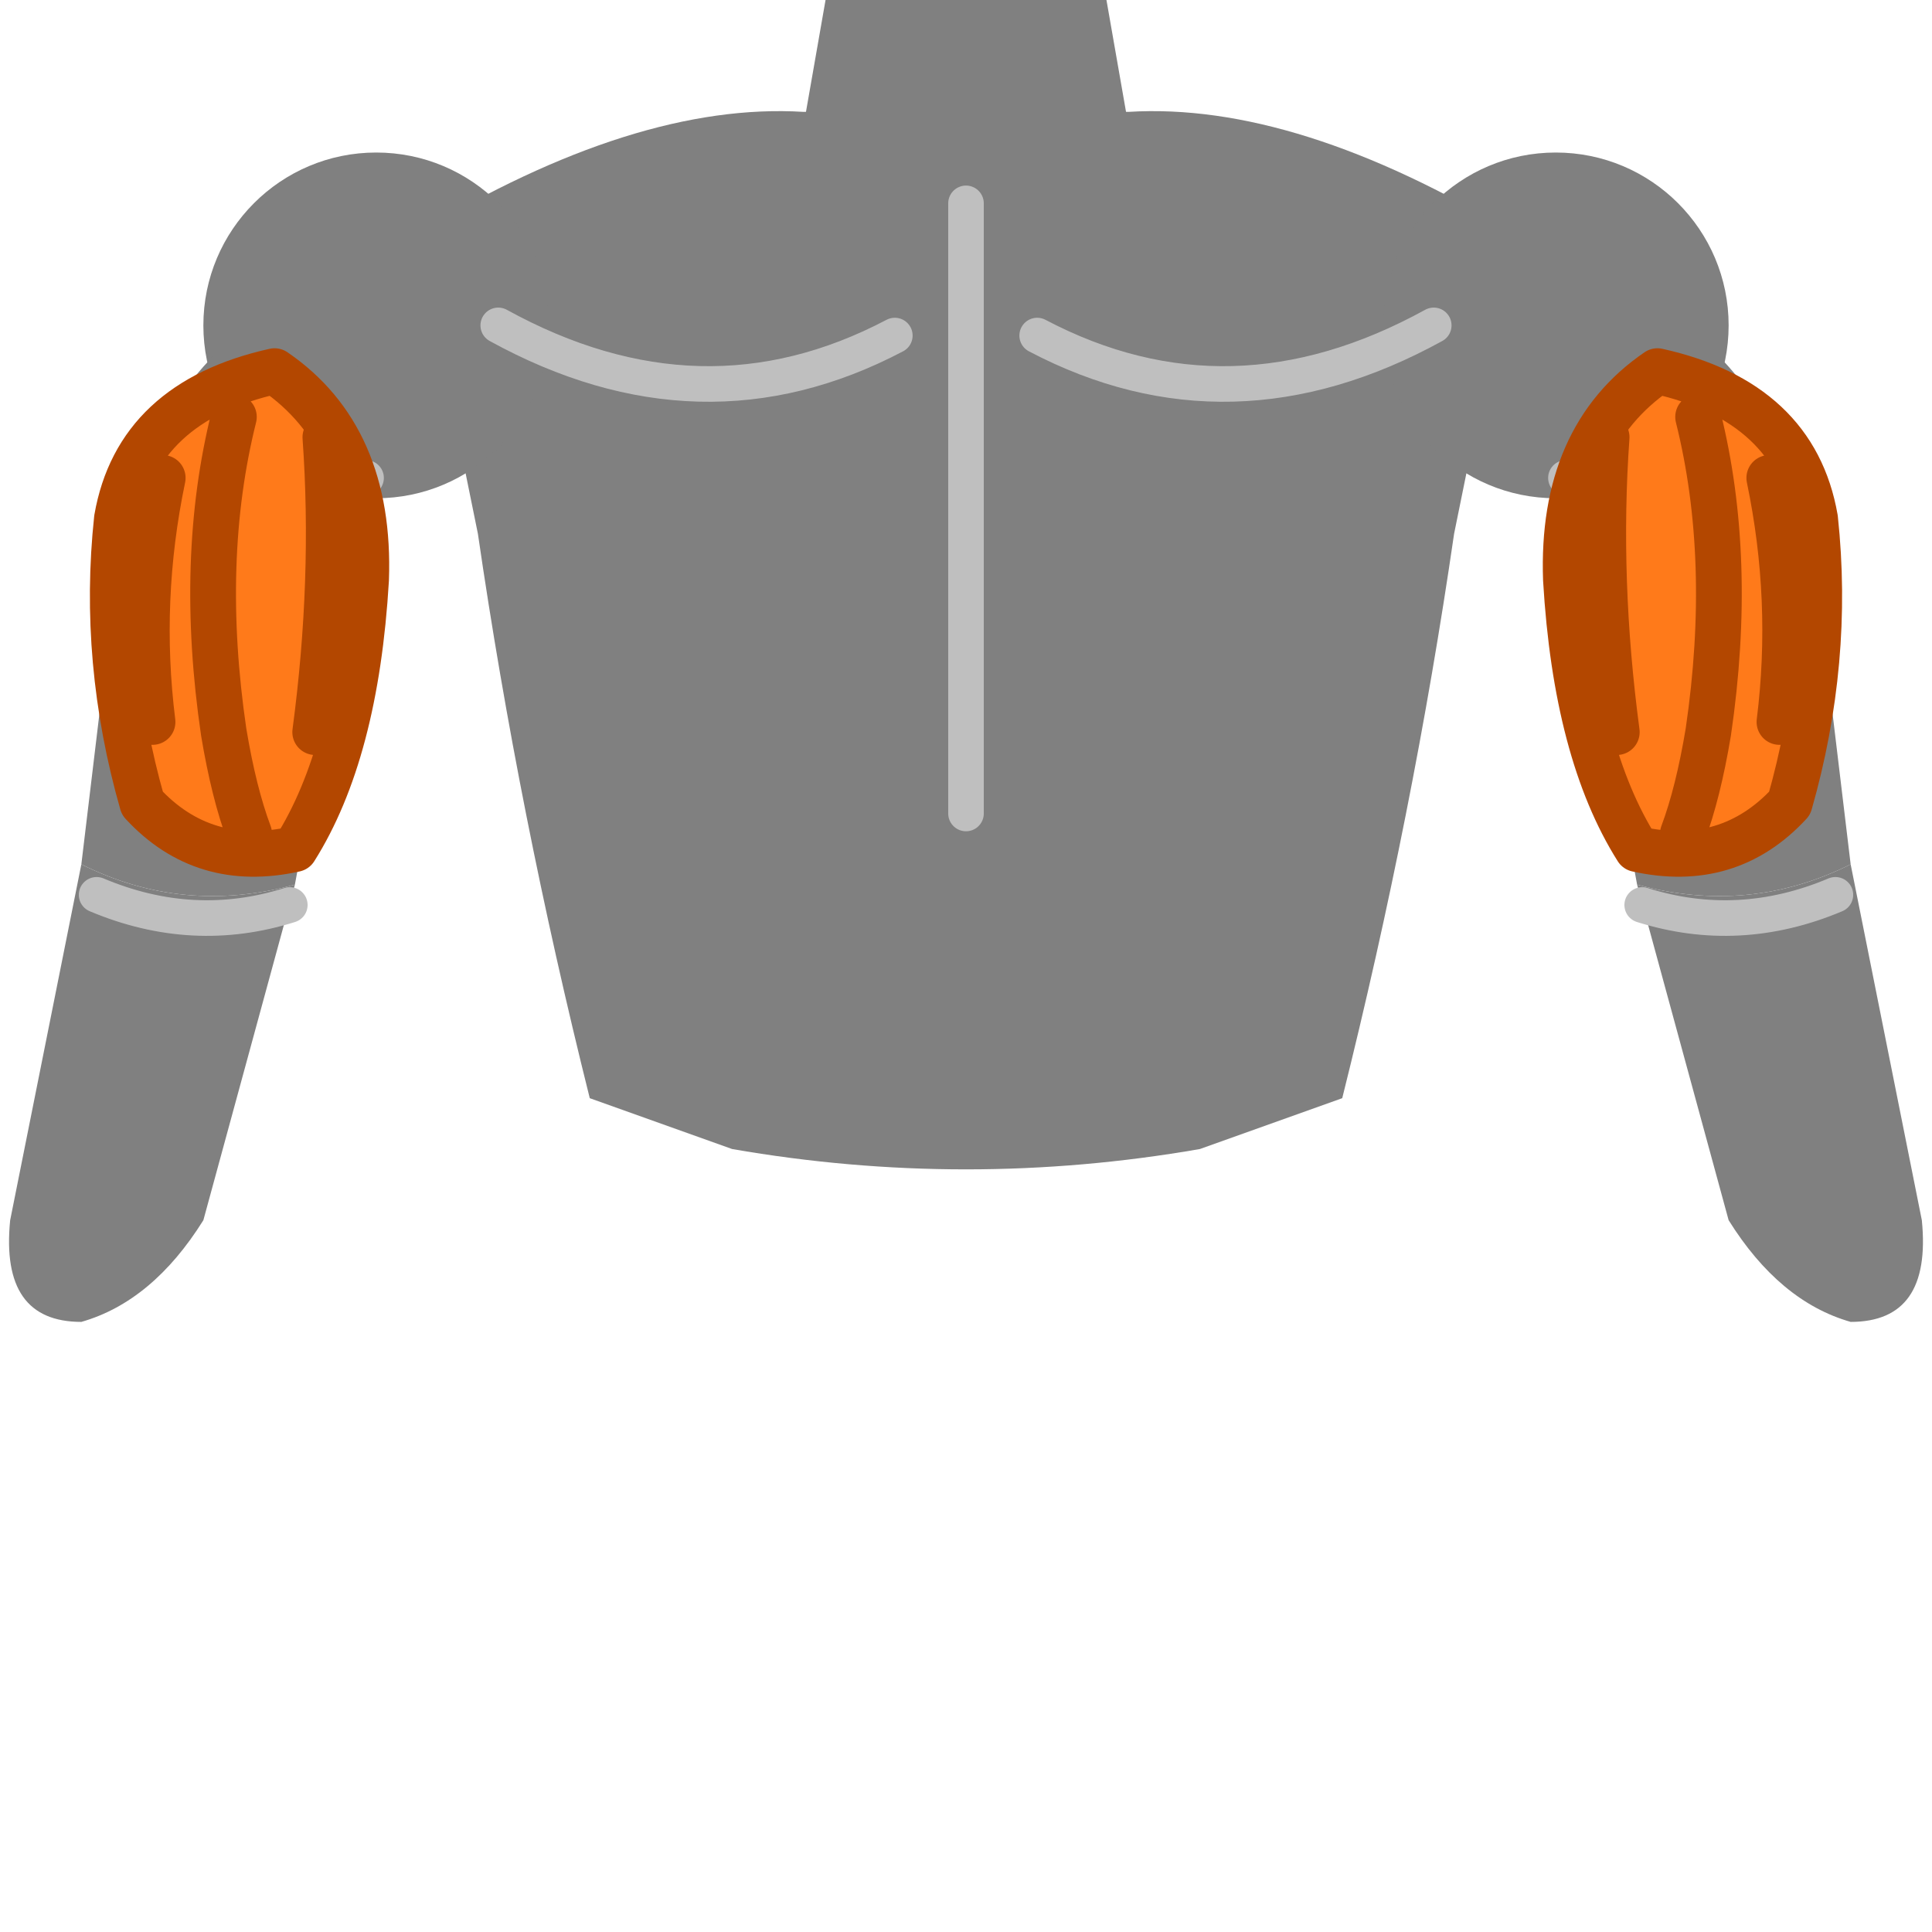
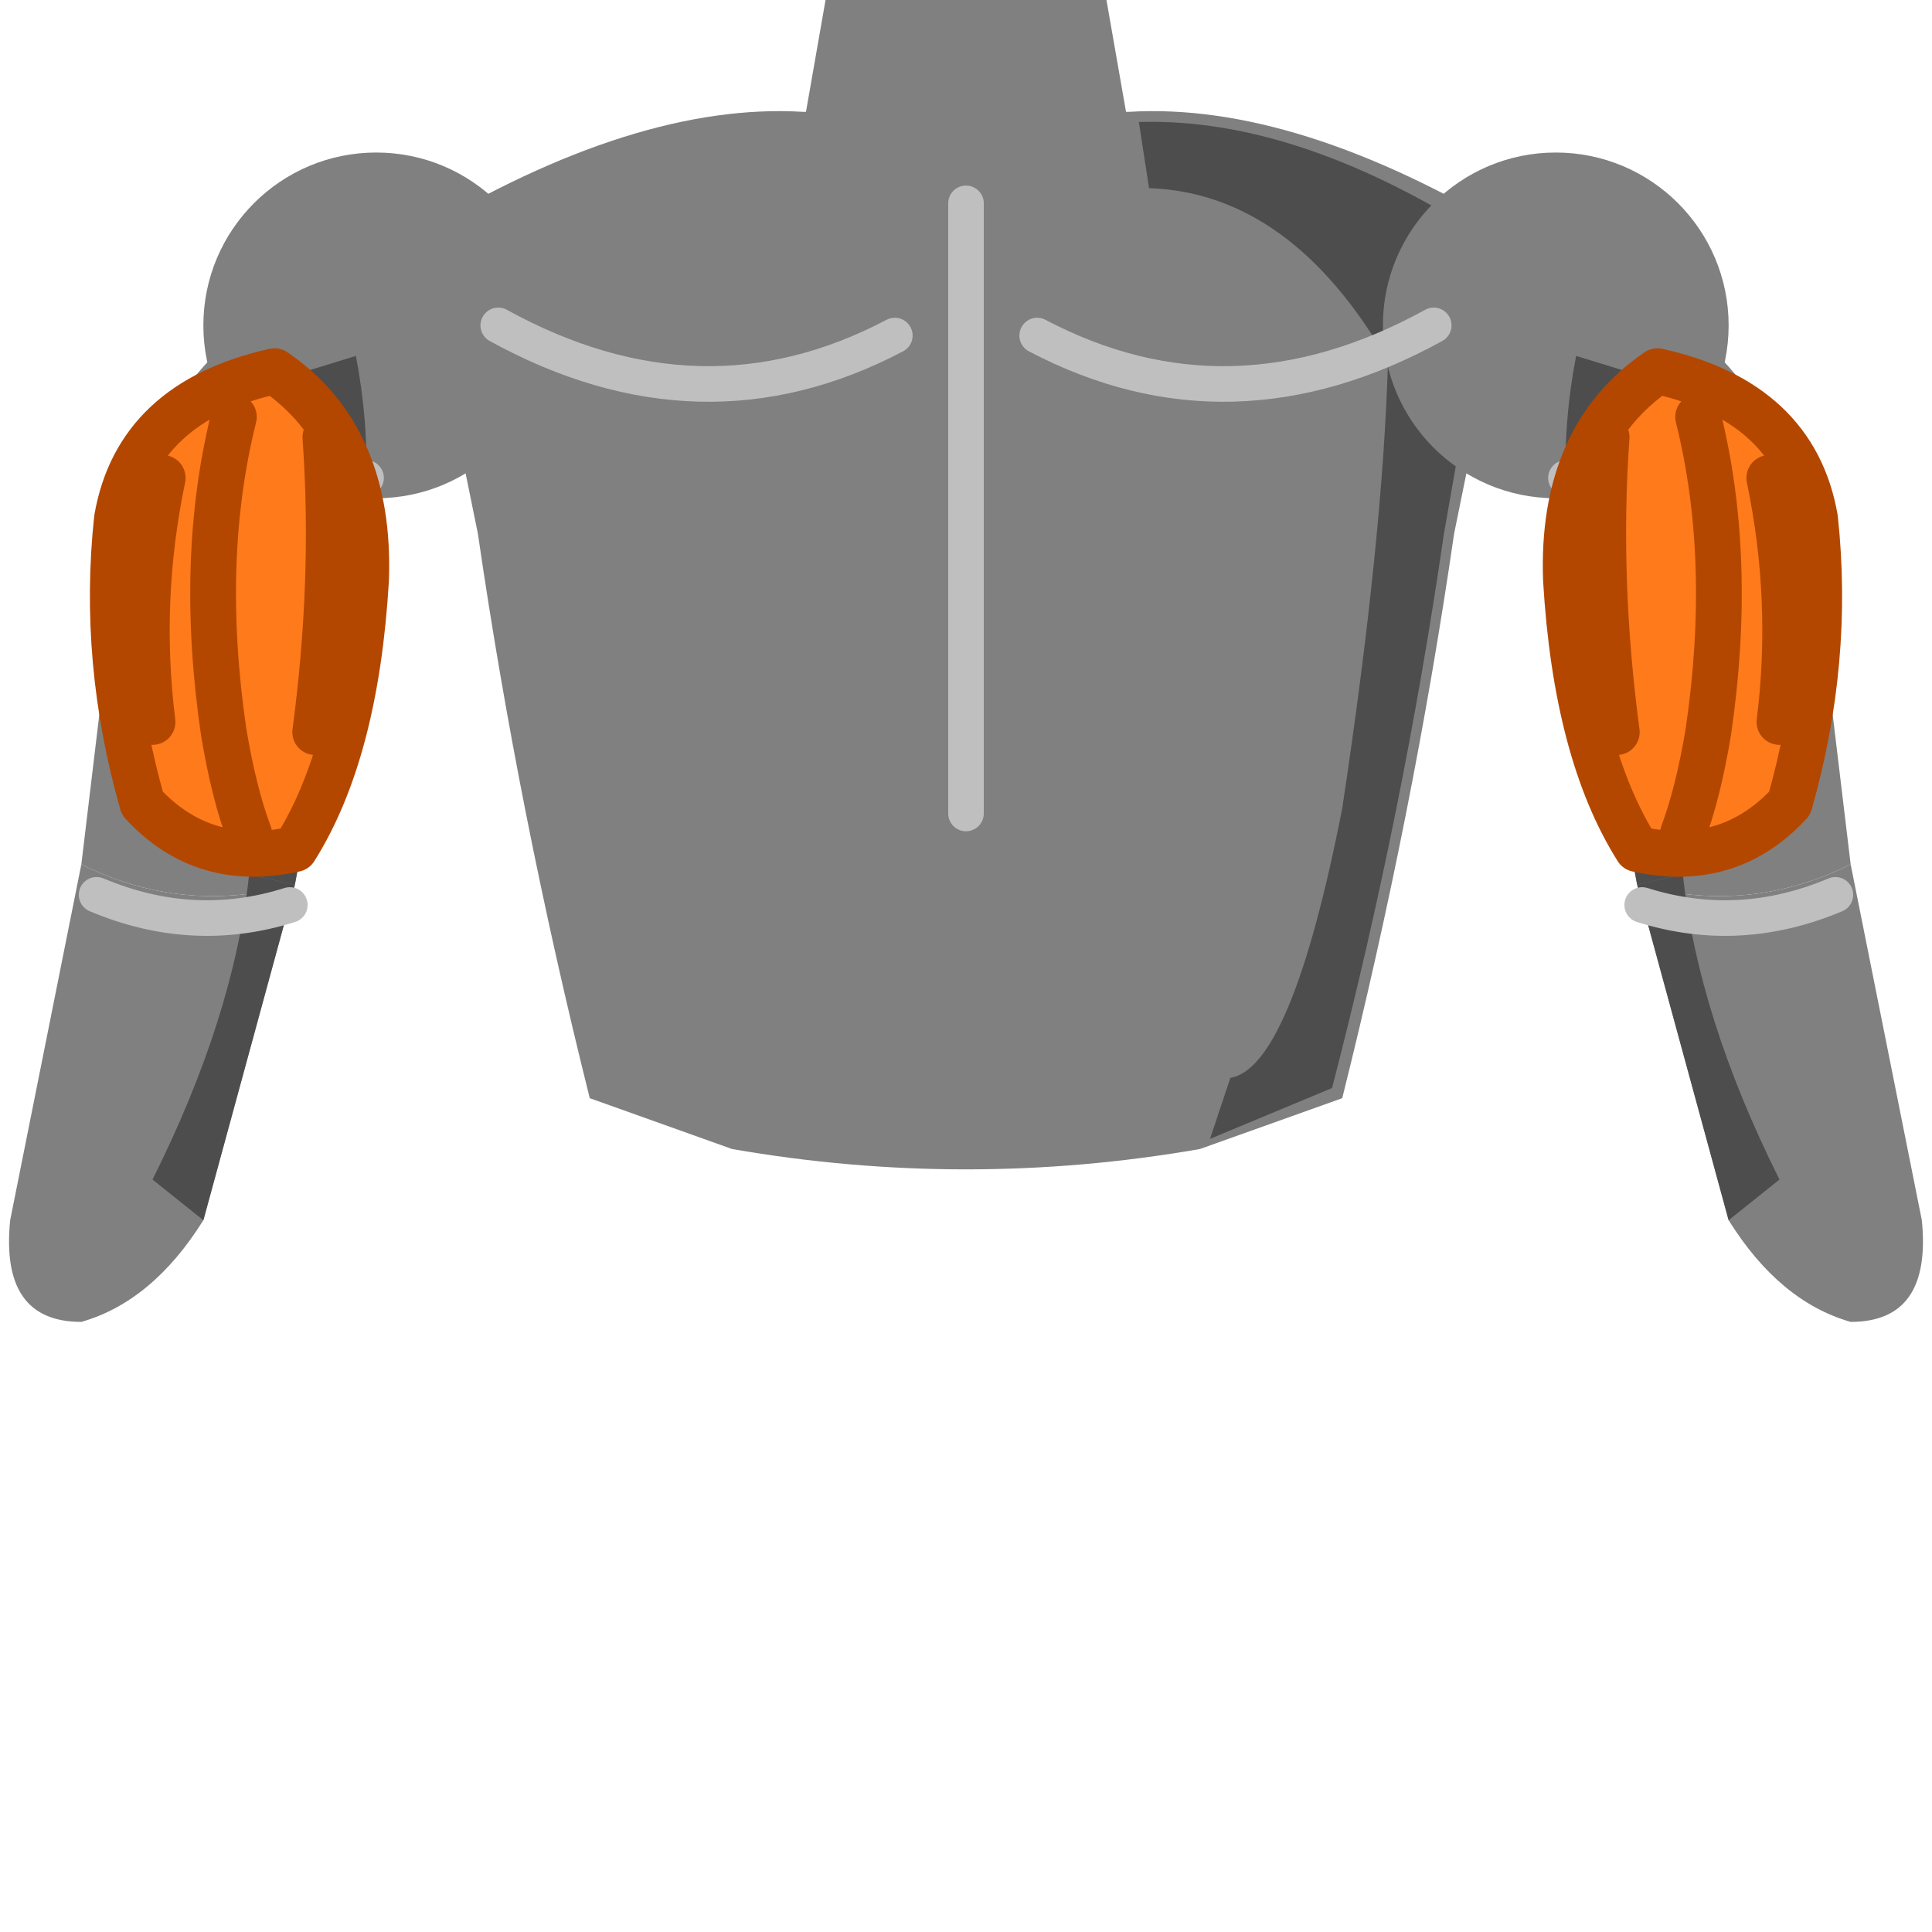
<svg viewBox="5 10 38 38">
  <path fill="#808080" d="M21.5 8.5 L26.5 8.5 L27.2 12.5 L20.8 12.5 Z" />
  <path fill="#808080" d="M13.2 14.6 Q17.5 12 20.8 12.2 L27.2 12.2 Q30.5 12 34.8 14.6 L33.6 20.5 Q32.8 26 31.4 31.6 L28.6 32.6 Q24 33.4 19.4 32.6 L16.6 31.6 Q15.2 26 14.4 20.5 Z" />
+   <path fill="#4d4d4d" d="M27.4 12.4 Q30.6 12.3 34.4 14.8 L33.4 20.5 Q32.6 26 31.2 31.4 L28.8 32.4 L29.2 31.2 Q30.4 31 31.4 25.9 Q32.2 20.6 32.3 17.1 Q30.4 13.8 27.6 13.7 Z" />
  <circle cx="12.4" cy="16.4" r="3.4" fill="#808080" />
  <path fill="#808080" d="M9.2 17 Q7.6 18.6 7.2 22 L6.6 27 Q8.6 28 10.8 27.4 L11.8 22 Q12.4 19 12 17 Z" />
+   <path fill="#4d4d4d" d="M12 17 Q12.5 19.6 11.8 22 L10.8 27.4 L9.9 27.2 Q10.8 22.4 10.7 17.4 Z" />
  <path fill="#808080" d="M6.6 27 L5.2 34 Q5 36 6.6 36 Q8 35.6 9 34 L10.8 27.4 Q8.6 28 6.6 27 Z" />
+   <path fill="#4d4d4d" d="M10.8 27.4 L9 34 L8 33.2 Q9.6 30 9.9 27.2 Z" />
  <g transform="translate(48 0) scale(-1 1)">
    <circle cx="12.4" cy="16.4" r="3.4" fill="#808080" />
    <path fill="#808080" d="M9.2 17 Q7.6 18.6 7.2 22 L6.6 27 Q8.6 28 10.8 27.4 L11.8 22 Q12.4 19 12 17 Z" />
+     <path fill="#4d4d4d" d="M12 17 Q12.5 19.6 11.8 22 L10.8 27.4 L9.9 27.2 Q10.8 22.4 10.7 17.4 Z" />
    <path fill="#808080" d="M6.6 27 L5.2 34 Q5 36 6.6 36 Q8 35.6 9 34 L10.8 27.4 Q8.6 28 6.6 27 Z" />
+     <path fill="#4d4d4d" d="M10.8 27.4 L9 34 L8 33.2 Q9.6 30 9.9 27.2 Z" />
  </g>
  <path fill="none" stroke="#bfbfbf" stroke-width="0.7" stroke-linecap="round" d="M24 14 L24 26" />
  <path fill="none" stroke="#bfbfbf" stroke-width="0.7" stroke-linecap="round" d="M14.8 16.4 Q18.8 18.6 22.6 16.6" />
  <path fill="none" stroke="#bfbfbf" stroke-width="0.7" stroke-linecap="round" d="M12.2 19.4 Q11.4 20.6 11 22.2" />
  <path fill="none" stroke="#bfbfbf" stroke-width="0.7" stroke-linecap="round" d="M6.9 27.6 Q8.8 28.4 10.7 27.8" />
  <g transform="translate(48 0) scale(-1 1)">
    <path fill="none" stroke="#bfbfbf" stroke-width="0.7" stroke-linecap="round" d="M14.8 16.4 Q18.8 18.6 22.6 16.6" />
    <path fill="none" stroke="#bfbfbf" stroke-width="0.7" stroke-linecap="round" d="M12.2 19.4 Q11.4 20.6 11 22.2" />
    <path fill="none" stroke="#bfbfbf" stroke-width="0.7" stroke-linecap="round" d="M6.9 27.6 Q8.8 28.4 10.7 27.8" />
  </g>
  <path fill="#ff7a1a" d="M10.4 17.3 Q12.3 18.6 12.2 21.4 Q12 24.8 10.8 26.7 Q9 27.1 7.8 25.8 Q7 23 7.3 20.2 Q7.7 17.9 10.4 17.3 Z" />
  <g transform="translate(48 0) scale(-1 1)">
    <path fill="#ff7a1a" d="M10.4 17.3 Q12.3 18.6 12.2 21.4 Q12 24.8 10.8 26.7 Q9 27.1 7.8 25.8 Q7 23 7.3 20.2 Q7.7 17.9 10.4 17.3 Z" />
  </g>
  <path fill="none" stroke="#b34700" stroke-width="0.9" stroke-linecap="round" stroke-linejoin="round" d="M10.4 17.3 Q12.3 18.6 12.2 21.4 Q12 24.8 10.8 26.7 Q9 27.1 7.8 25.8 Q7 23 7.3 20.2 Q7.7 17.9 10.4 17.3 Z M9.6 18.2 Q8.9 21 9.4 24.4 Q9.6 25.6 9.9 26.4 M11.4 18.6 Q11.6 21.4 11.2 24.4 M8.2 19.4 Q7.7 21.8 8 24.2" />
  <g transform="translate(48 0) scale(-1 1)">
    <path fill="none" stroke="#b34700" stroke-width="0.9" stroke-linecap="round" stroke-linejoin="round" d="M10.4 17.3 Q12.3 18.6 12.2 21.4 Q12 24.8 10.8 26.7 Q9 27.1 7.8 25.8 Q7 23 7.3 20.2 Q7.7 17.9 10.4 17.3 Z M9.6 18.2 Q8.9 21 9.4 24.4 Q9.6 25.6 9.9 26.4 M11.4 18.6 Q11.6 21.4 11.2 24.4 M8.2 19.4 Q7.7 21.8 8 24.2" />
  </g>
</svg>
